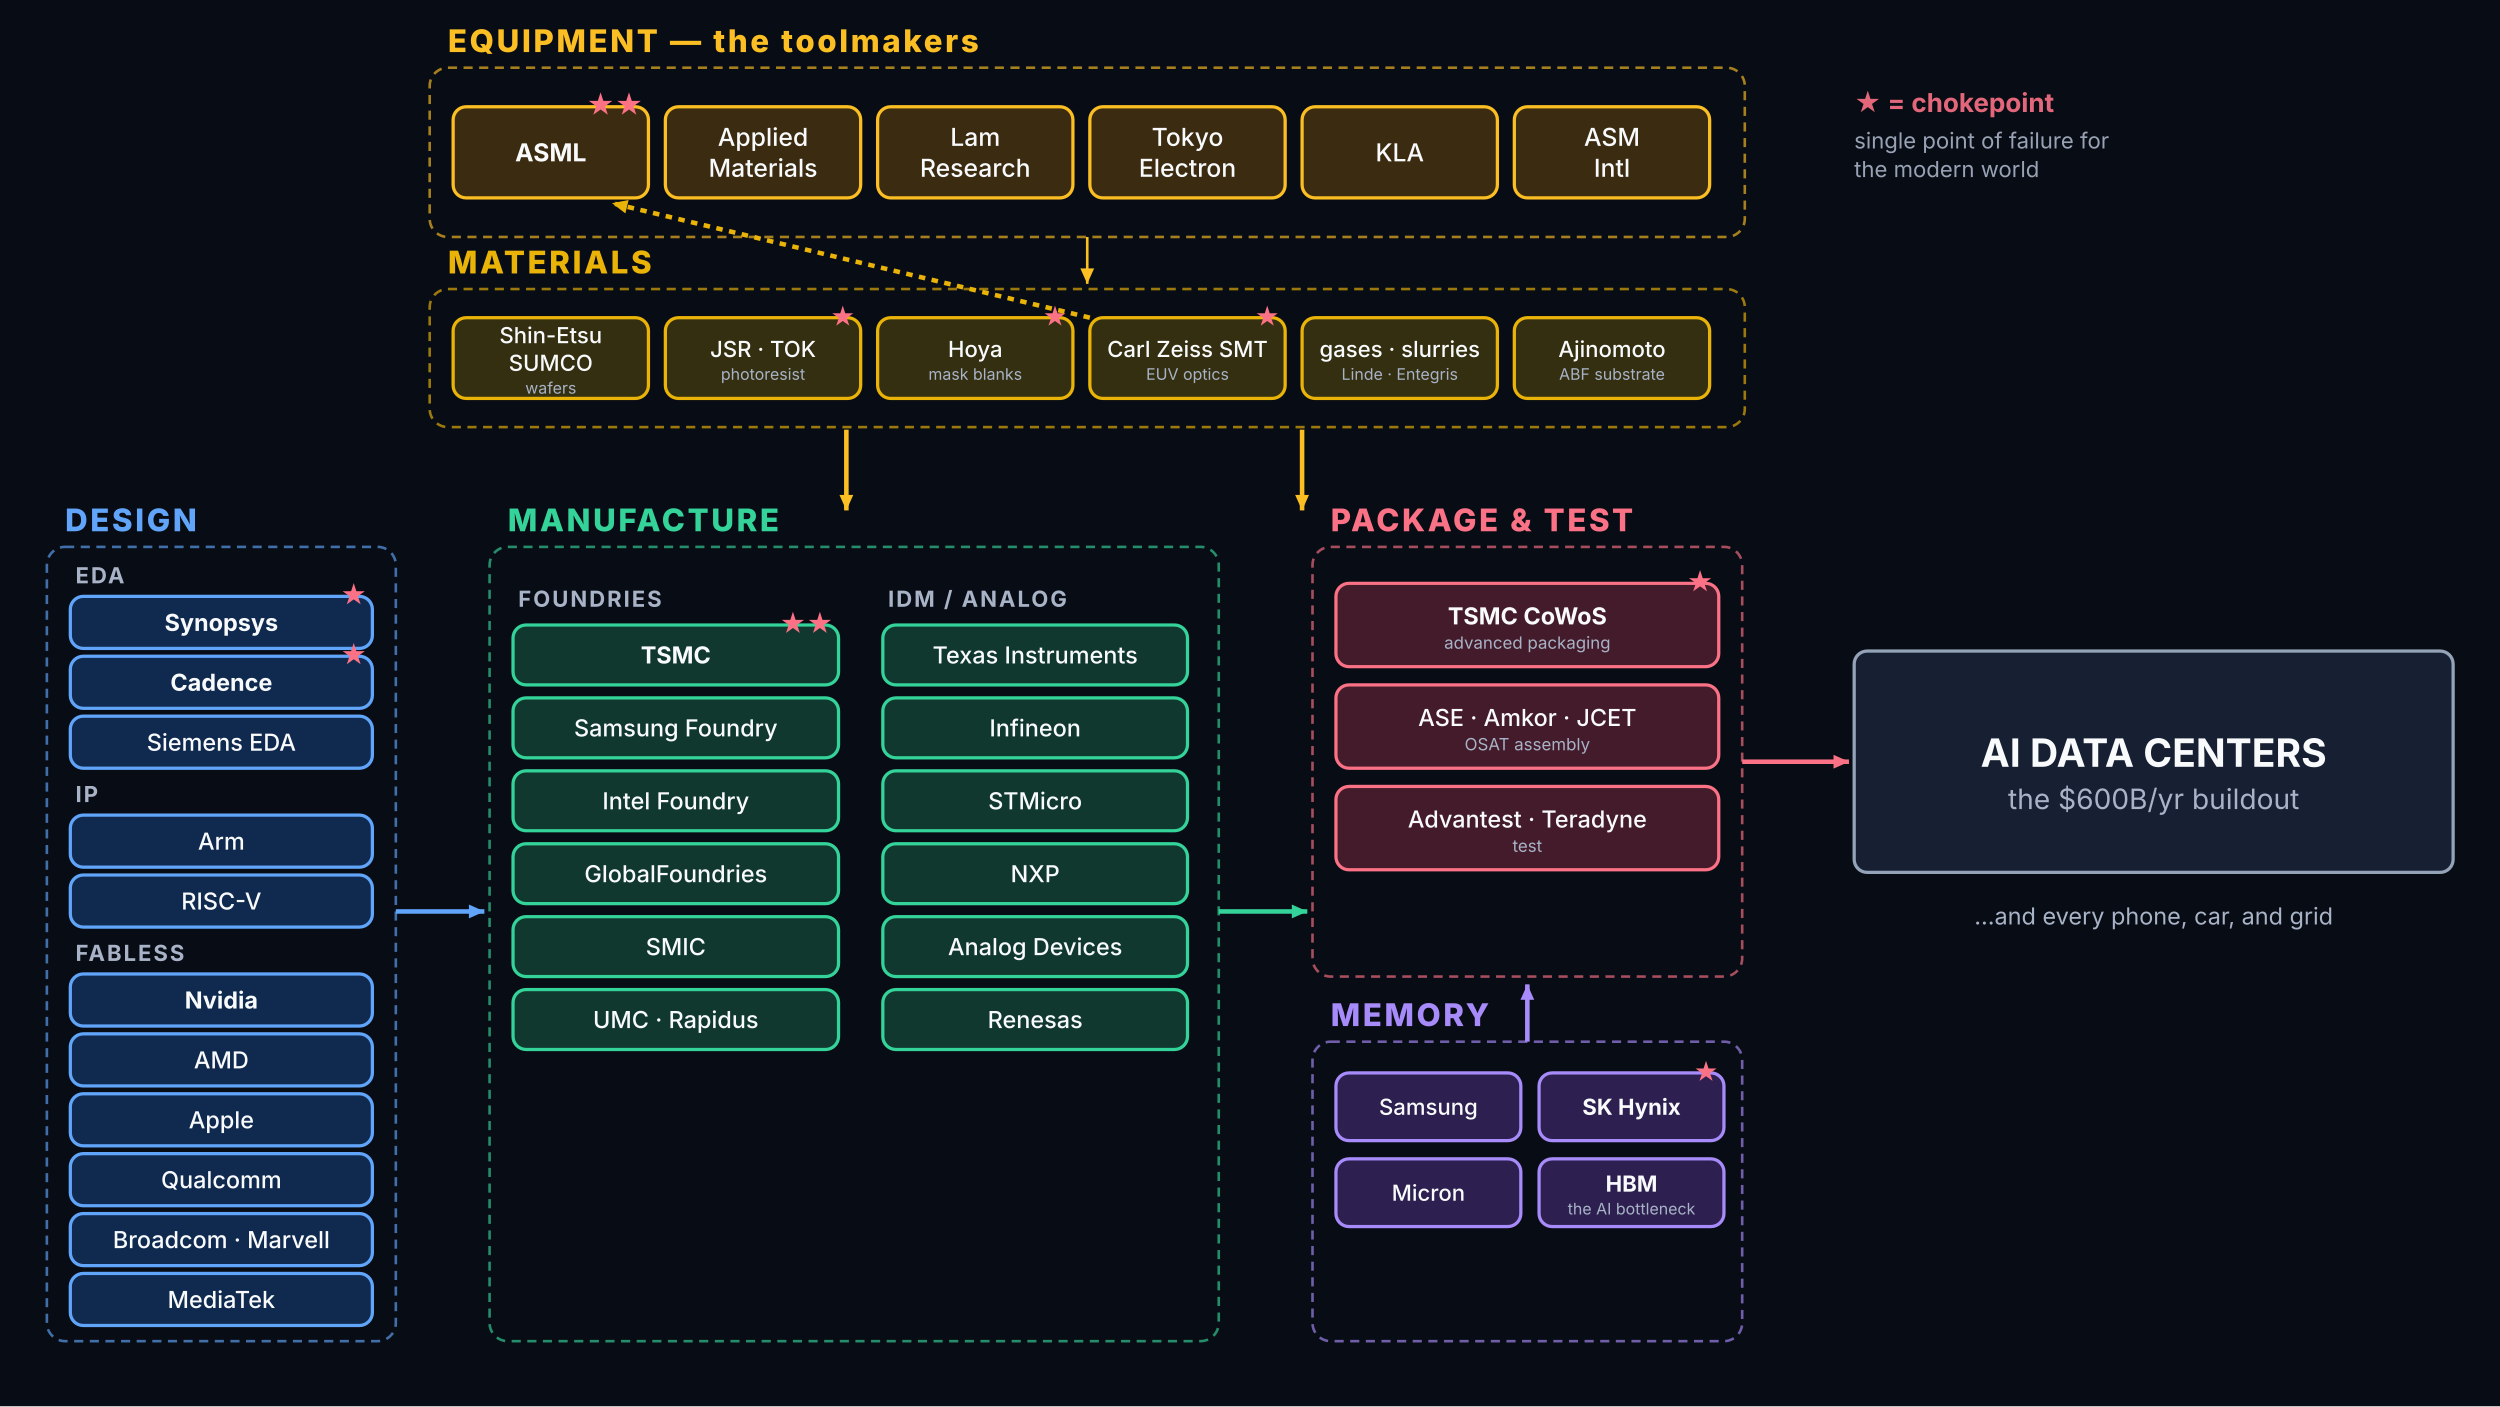
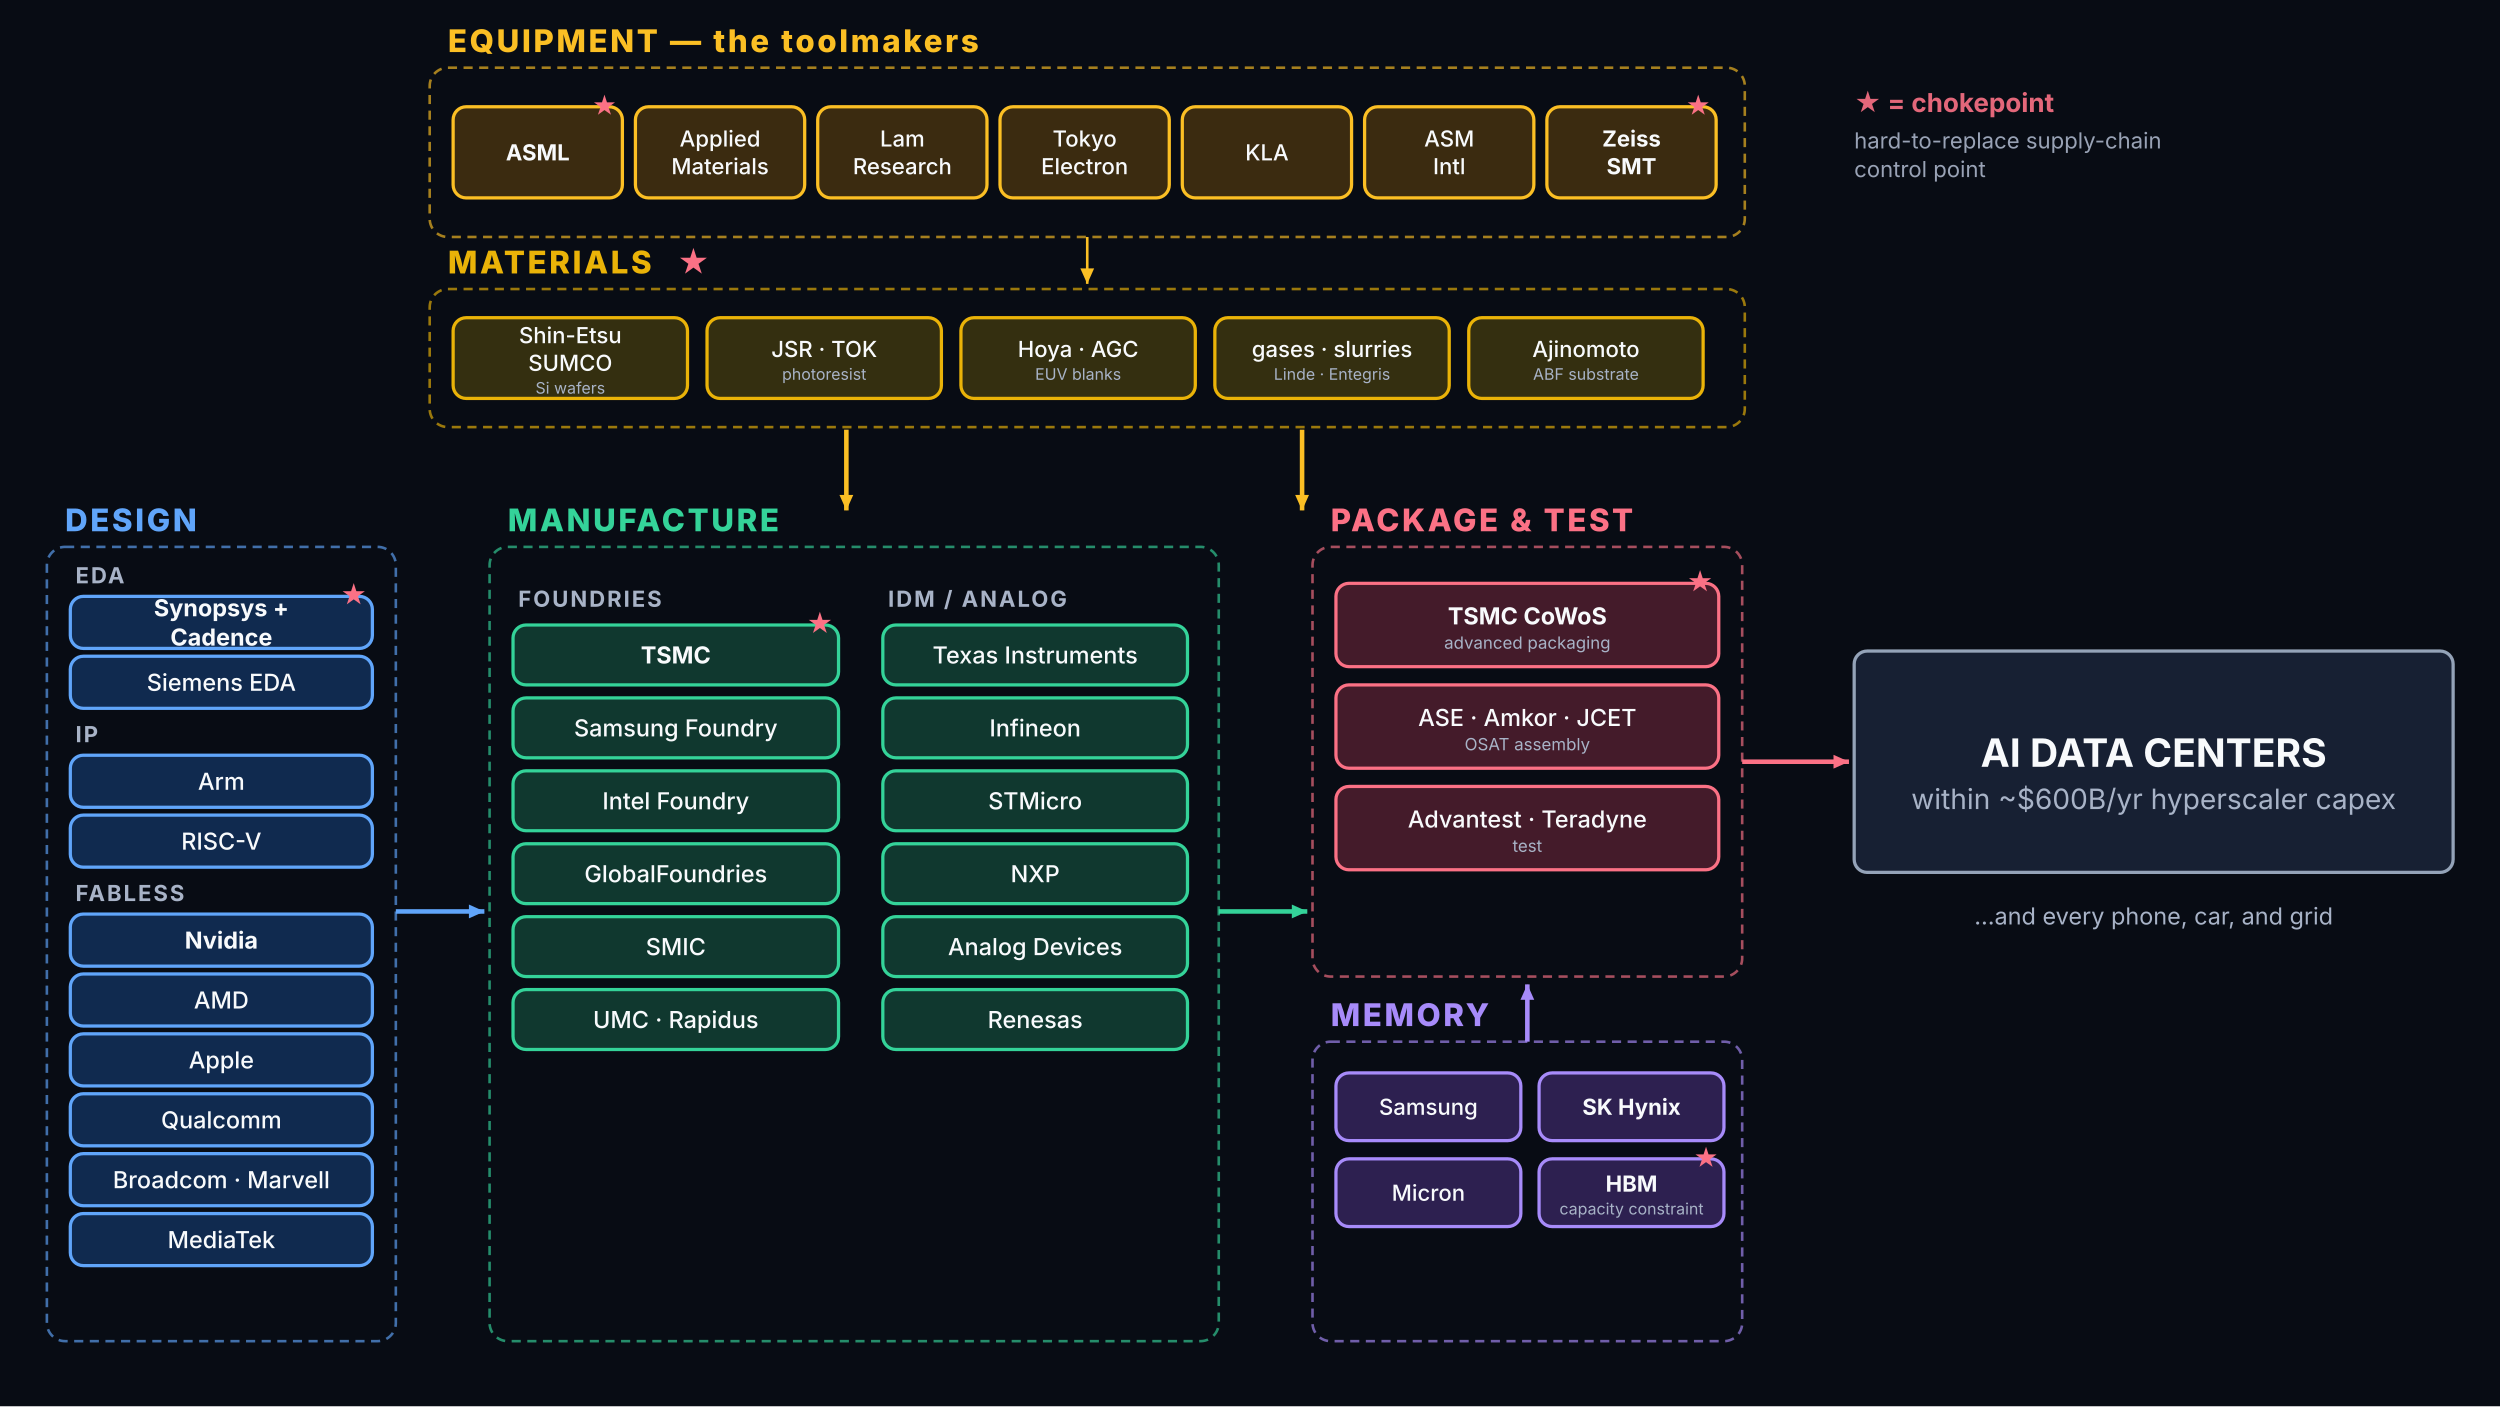
<svg xmlns="http://www.w3.org/2000/svg" viewBox="0 0 1920 1080" font-family="Inter, -apple-system, sans-serif">
  <rect width="1920" height="1080" fill="#080c14" />
  <g opacity="1">
    <rect x="330" y="52" width="1010" height="130" rx="14" fill="none" stroke="#fbbf24" stroke-width="2" stroke-dasharray="7 5" opacity="0.65" />
    <text x="344" y="40" font-size="24" font-weight="800" letter-spacing="2" fill="#fbbf24">EQUIPMENT — the toolmakers</text>
-     <rect x="348" y="82" width="150" height="70" rx="10" fill="#3b2b10" stroke="#fbbf24" stroke-width="2.5" />
-     <text x="423" y="117" text-anchor="middle" dominant-baseline="central" font-size="19" font-weight="700" fill="#f8fafc">ASML</text>
-     <text x="494" y="88" text-anchor="end" font-size="20.9" fill="#fb7185">★★</text>
-     <rect x="511" y="82" width="150" height="70" rx="10" fill="#3b2b10" stroke="#fbbf24" stroke-width="2.5" />
-     <text x="586" y="105.125" text-anchor="middle" dominant-baseline="central" font-size="19" font-weight="500" fill="#f8fafc">Applied</text>
-     <text x="586" y="128.875" text-anchor="middle" dominant-baseline="central" font-size="19" font-weight="500" fill="#f8fafc">Materials</text>
-     <rect x="674" y="82" width="150" height="70" rx="10" fill="#3b2b10" stroke="#fbbf24" stroke-width="2.5" />
-     <text x="749" y="105.125" text-anchor="middle" dominant-baseline="central" font-size="19" font-weight="500" fill="#f8fafc">Lam</text>
-     <text x="749" y="128.875" text-anchor="middle" dominant-baseline="central" font-size="19" font-weight="500" fill="#f8fafc">Research</text>
-     <rect x="837" y="82" width="150" height="70" rx="10" fill="#3b2b10" stroke="#fbbf24" stroke-width="2.5" />
-     <text x="912" y="105.125" text-anchor="middle" dominant-baseline="central" font-size="19" font-weight="500" fill="#f8fafc">Tokyo</text>
-     <text x="912" y="128.875" text-anchor="middle" dominant-baseline="central" font-size="19" font-weight="500" fill="#f8fafc">Electron</text>
-     <rect x="1000" y="82" width="150" height="70" rx="10" fill="#3b2b10" stroke="#fbbf24" stroke-width="2.5" />
-     <text x="1075" y="117" text-anchor="middle" dominant-baseline="central" font-size="19" font-weight="500" fill="#f8fafc">KLA</text>
-     <rect x="1163" y="82" width="150" height="70" rx="10" fill="#3b2b10" stroke="#fbbf24" stroke-width="2.5" />
-     <text x="1238" y="105.125" text-anchor="middle" dominant-baseline="central" font-size="19" font-weight="500" fill="#f8fafc">ASM</text>
-     <text x="1238" y="128.875" text-anchor="middle" dominant-baseline="central" font-size="19" font-weight="500" fill="#f8fafc">Intl</text>
+     <rect x="348" y="82" width="130" height="70" rx="10" fill="#3b2b10" stroke="#fbbf24" stroke-width="2.5" />
+     <text x="413" y="117" text-anchor="middle" dominant-baseline="central" font-size="17" font-weight="700" fill="#f8fafc">ASML</text>
+     <text x="474" y="88" text-anchor="end" font-size="18.7" fill="#fb7185">★</text>
+     <rect x="488" y="82" width="130" height="70" rx="10" fill="#3b2b10" stroke="#fbbf24" stroke-width="2.5" />
+     <text x="553" y="106.375" text-anchor="middle" dominant-baseline="central" font-size="17" font-weight="500" fill="#f8fafc">Applied</text>
+     <text x="553" y="127.625" text-anchor="middle" dominant-baseline="central" font-size="17" font-weight="500" fill="#f8fafc">Materials</text>
+     <rect x="628" y="82" width="130" height="70" rx="10" fill="#3b2b10" stroke="#fbbf24" stroke-width="2.5" />
+     <text x="693" y="106.375" text-anchor="middle" dominant-baseline="central" font-size="17" font-weight="500" fill="#f8fafc">Lam</text>
+     <text x="693" y="127.625" text-anchor="middle" dominant-baseline="central" font-size="17" font-weight="500" fill="#f8fafc">Research</text>
+     <rect x="768" y="82" width="130" height="70" rx="10" fill="#3b2b10" stroke="#fbbf24" stroke-width="2.5" />
+     <text x="833" y="106.375" text-anchor="middle" dominant-baseline="central" font-size="17" font-weight="500" fill="#f8fafc">Tokyo</text>
+     <text x="833" y="127.625" text-anchor="middle" dominant-baseline="central" font-size="17" font-weight="500" fill="#f8fafc">Electron</text>
+     <rect x="908" y="82" width="130" height="70" rx="10" fill="#3b2b10" stroke="#fbbf24" stroke-width="2.5" />
+     <text x="973" y="117" text-anchor="middle" dominant-baseline="central" font-size="17" font-weight="500" fill="#f8fafc">KLA</text>
+     <rect x="1048" y="82" width="130" height="70" rx="10" fill="#3b2b10" stroke="#fbbf24" stroke-width="2.5" />
+     <text x="1113" y="106.375" text-anchor="middle" dominant-baseline="central" font-size="17" font-weight="500" fill="#f8fafc">ASM</text>
+     <text x="1113" y="127.625" text-anchor="middle" dominant-baseline="central" font-size="17" font-weight="500" fill="#f8fafc">Intl</text>
+     <rect x="1188" y="82" width="130" height="70" rx="10" fill="#3b2b10" stroke="#fbbf24" stroke-width="2.5" />
+     <text x="1253" y="106.375" text-anchor="middle" dominant-baseline="central" font-size="17" font-weight="700" fill="#f8fafc">Zeiss</text>
+     <text x="1253" y="127.625" text-anchor="middle" dominant-baseline="central" font-size="17" font-weight="700" fill="#f8fafc">SMT</text>
+     <text x="1314" y="88" text-anchor="end" font-size="18.7" fill="#fb7185">★</text>
  </g>
  <g opacity="1">
    <rect x="330" y="222" width="1010" height="106" rx="14" fill="none" stroke="#eab308" stroke-width="2" stroke-dasharray="7 5" opacity="0.65" />
    <text x="344" y="210" font-size="24" font-weight="800" letter-spacing="2" fill="#eab308">MATERIALS</text>
-     <rect x="348" y="244" width="150" height="62" rx="10" fill="#342f10" stroke="#eab308" stroke-width="2.5" />
-     <text x="423" y="257.375" text-anchor="middle" dominant-baseline="central" font-size="17" font-weight="500" fill="#f8fafc">Shin-Etsu</text>
-     <text x="423" y="278.625" text-anchor="middle" dominant-baseline="central" font-size="17" font-weight="500" fill="#f8fafc">SUMCO</text>
-     <text x="423" y="297.875" text-anchor="middle" dominant-baseline="central" font-size="12.24" fill="#a8b3c7">wafers</text>
-     <rect x="511" y="244" width="150" height="62" rx="10" fill="#342f10" stroke="#eab308" stroke-width="2.5" />
-     <text x="586" y="268" text-anchor="middle" dominant-baseline="central" font-size="17" font-weight="500" fill="#f8fafc">JSR · TOK</text>
-     <text x="586" y="287.25" text-anchor="middle" dominant-baseline="central" font-size="12.24" fill="#a8b3c7">photoresist</text>
-     <text x="657" y="250" text-anchor="end" font-size="18.7" fill="#fb7185">★</text>
-     <rect x="674" y="244" width="150" height="62" rx="10" fill="#342f10" stroke="#eab308" stroke-width="2.5" />
-     <text x="749" y="268" text-anchor="middle" dominant-baseline="central" font-size="17" font-weight="500" fill="#f8fafc">Hoya</text>
-     <text x="749" y="287.25" text-anchor="middle" dominant-baseline="central" font-size="12.24" fill="#a8b3c7">mask blanks</text>
-     <text x="820" y="250" text-anchor="end" font-size="18.7" fill="#fb7185">★</text>
-     <rect x="837" y="244" width="150" height="62" rx="10" fill="#342f10" stroke="#eab308" stroke-width="2.5" />
-     <text x="912" y="268" text-anchor="middle" dominant-baseline="central" font-size="17" font-weight="500" fill="#f8fafc">Carl Zeiss SMT</text>
-     <text x="912" y="287.25" text-anchor="middle" dominant-baseline="central" font-size="12.24" fill="#a8b3c7">EUV optics</text>
-     <text x="983" y="250" text-anchor="end" font-size="18.7" fill="#fb7185">★</text>
-     <rect x="1000" y="244" width="150" height="62" rx="10" fill="#342f10" stroke="#eab308" stroke-width="2.5" />
-     <text x="1075" y="268" text-anchor="middle" dominant-baseline="central" font-size="17" font-weight="500" fill="#f8fafc">gases · slurries</text>
-     <text x="1075" y="287.25" text-anchor="middle" dominant-baseline="central" font-size="12.24" fill="#a8b3c7">Linde · Entegris</text>
-     <rect x="1163" y="244" width="150" height="62" rx="10" fill="#342f10" stroke="#eab308" stroke-width="2.5" />
-     <text x="1238" y="268" text-anchor="middle" dominant-baseline="central" font-size="17" font-weight="500" fill="#f8fafc">Ajinomoto</text>
-     <text x="1238" y="287.25" text-anchor="middle" dominant-baseline="central" font-size="12.24" fill="#a8b3c7">ABF substrate</text>
-     <line x1="837" y1="244" x2="470" y2="156" stroke="#eab308" stroke-width="3.5" stroke-dasharray="5 5" />
-     <polygon points="470,156 482.779,153.613 480.307,163.923" fill="#eab308" />
+     <text x="520" y="210" font-size="24" font-weight="800" fill="#fb7185">★</text>
+     <rect x="348" y="244" width="180" height="62" rx="10" fill="#342f10" stroke="#eab308" stroke-width="2.5" />
+     <text x="438" y="257.375" text-anchor="middle" dominant-baseline="central" font-size="17" font-weight="500" fill="#f8fafc">Shin-Etsu</text>
+     <text x="438" y="278.625" text-anchor="middle" dominant-baseline="central" font-size="17" font-weight="500" fill="#f8fafc">SUMCO</text>
+     <text x="438" y="297.875" text-anchor="middle" dominant-baseline="central" font-size="12.24" fill="#a8b3c7">Si wafers</text>
+     <rect x="543" y="244" width="180" height="62" rx="10" fill="#342f10" stroke="#eab308" stroke-width="2.5" />
+     <text x="633" y="268" text-anchor="middle" dominant-baseline="central" font-size="17" font-weight="500" fill="#f8fafc">JSR · TOK</text>
+     <text x="633" y="287.25" text-anchor="middle" dominant-baseline="central" font-size="12.24" fill="#a8b3c7">photoresist</text>
+     <rect x="738" y="244" width="180" height="62" rx="10" fill="#342f10" stroke="#eab308" stroke-width="2.5" />
+     <text x="828" y="268" text-anchor="middle" dominant-baseline="central" font-size="17" font-weight="500" fill="#f8fafc">Hoya · AGC</text>
+     <text x="828" y="287.25" text-anchor="middle" dominant-baseline="central" font-size="12.24" fill="#a8b3c7">EUV blanks</text>
+     <rect x="933" y="244" width="180" height="62" rx="10" fill="#342f10" stroke="#eab308" stroke-width="2.5" />
+     <text x="1023" y="268" text-anchor="middle" dominant-baseline="central" font-size="17" font-weight="500" fill="#f8fafc">gases · slurries</text>
+     <text x="1023" y="287.25" text-anchor="middle" dominant-baseline="central" font-size="12.24" fill="#a8b3c7">Linde · Entegris</text>
+     <rect x="1128" y="244" width="180" height="62" rx="10" fill="#342f10" stroke="#eab308" stroke-width="2.5" />
+     <text x="1218" y="268" text-anchor="middle" dominant-baseline="central" font-size="17" font-weight="500" fill="#f8fafc">Ajinomoto</text>
+     <text x="1218" y="287.25" text-anchor="middle" dominant-baseline="central" font-size="12.24" fill="#a8b3c7">ABF substrate</text>
  </g>
  <g opacity="1">
    <line x1="650" y1="330" x2="650" y2="392" stroke="#fbbf24" stroke-width="3.5" />
    <polygon points="650,392 644.699,380.13 655.301,380.13" fill="#fbbf24" />
    <line x1="1000" y1="330" x2="1000" y2="392" stroke="#fbbf24" stroke-width="3.5" />
    <polygon points="1000,392 994.699,380.13 1005.301,380.13" fill="#fbbf24" />
    <line x1="835" y1="182" x2="835" y2="218" stroke="#fbbf24" stroke-width="2" />
    <polygon points="835,218 829.699,206.13 840.301,206.13" fill="#fbbf24" />
  </g>
  <g opacity="1">
    <rect x="36" y="420" width="268" height="610" rx="14" fill="none" stroke="#60a5fa" stroke-width="2" stroke-dasharray="7 5" opacity="0.65" />
    <text x="50" y="408" font-size="24" font-weight="800" letter-spacing="2" fill="#60a5fa">DESIGN</text>
    <text x="58" y="448" font-size="17" font-weight="700" letter-spacing="1.5" fill="#a8b3c7">EDA</text>
    <rect x="54" y="458" width="232" height="40" rx="10" fill="#102a4f" stroke="#60a5fa" stroke-width="2.5" />
-     <text x="170" y="478" text-anchor="middle" dominant-baseline="central" font-size="18" font-weight="700" fill="#f8fafc">Synopsys</text>
+     <text x="170" y="466.75" text-anchor="middle" dominant-baseline="central" font-size="18" font-weight="700" fill="#f8fafc">Synopsys +</text>
+     <text x="170" y="489.25" text-anchor="middle" dominant-baseline="central" font-size="18" font-weight="700" fill="#f8fafc">Cadence</text>
    <text x="282" y="464" text-anchor="end" font-size="19.8" fill="#fb7185">★</text>
    <rect x="54" y="504" width="232" height="40" rx="10" fill="#102a4f" stroke="#60a5fa" stroke-width="2.5" />
-     <text x="170" y="524" text-anchor="middle" dominant-baseline="central" font-size="18" font-weight="700" fill="#f8fafc">Cadence</text>
-     <text x="282" y="510" text-anchor="end" font-size="19.8" fill="#fb7185">★</text>
-     <rect x="54" y="550" width="232" height="40" rx="10" fill="#102a4f" stroke="#60a5fa" stroke-width="2.5" />
-     <text x="170" y="570" text-anchor="middle" dominant-baseline="central" font-size="18" font-weight="500" fill="#f8fafc">Siemens EDA</text>
-     <text x="58" y="616" font-size="17" font-weight="700" letter-spacing="1.5" fill="#a8b3c7">IP</text>
+     <text x="170" y="524" text-anchor="middle" dominant-baseline="central" font-size="18" font-weight="500" fill="#f8fafc">Siemens EDA</text>
+     <text x="58" y="570" font-size="17" font-weight="700" letter-spacing="1.5" fill="#a8b3c7">IP</text>
+     <rect x="54" y="580" width="232" height="40" rx="10" fill="#102a4f" stroke="#60a5fa" stroke-width="2.5" />
+     <text x="170" y="600" text-anchor="middle" dominant-baseline="central" font-size="18" font-weight="500" fill="#f8fafc">Arm</text>
    <rect x="54" y="626" width="232" height="40" rx="10" fill="#102a4f" stroke="#60a5fa" stroke-width="2.5" />
-     <text x="170" y="646" text-anchor="middle" dominant-baseline="central" font-size="18" font-weight="500" fill="#f8fafc">Arm</text>
-     <rect x="54" y="672" width="232" height="40" rx="10" fill="#102a4f" stroke="#60a5fa" stroke-width="2.5" />
-     <text x="170" y="692" text-anchor="middle" dominant-baseline="central" font-size="18" font-weight="500" fill="#f8fafc">RISC-V</text>
-     <text x="58" y="738" font-size="17" font-weight="700" letter-spacing="1.5" fill="#a8b3c7">FABLESS</text>
+     <text x="170" y="646" text-anchor="middle" dominant-baseline="central" font-size="18" font-weight="500" fill="#f8fafc">RISC-V</text>
+     <text x="58" y="692" font-size="17" font-weight="700" letter-spacing="1.5" fill="#a8b3c7">FABLESS</text>
+     <rect x="54" y="702" width="232" height="40" rx="10" fill="#102a4f" stroke="#60a5fa" stroke-width="2.5" />
+     <text x="170" y="722" text-anchor="middle" dominant-baseline="central" font-size="18" font-weight="700" fill="#f8fafc">Nvidia</text>
    <rect x="54" y="748" width="232" height="40" rx="10" fill="#102a4f" stroke="#60a5fa" stroke-width="2.5" />
-     <text x="170" y="768" text-anchor="middle" dominant-baseline="central" font-size="18" font-weight="700" fill="#f8fafc">Nvidia</text>
+     <text x="170" y="768" text-anchor="middle" dominant-baseline="central" font-size="18" font-weight="500" fill="#f8fafc">AMD</text>
    <rect x="54" y="794" width="232" height="40" rx="10" fill="#102a4f" stroke="#60a5fa" stroke-width="2.5" />
-     <text x="170" y="814" text-anchor="middle" dominant-baseline="central" font-size="18" font-weight="500" fill="#f8fafc">AMD</text>
+     <text x="170" y="814" text-anchor="middle" dominant-baseline="central" font-size="18" font-weight="500" fill="#f8fafc">Apple</text>
    <rect x="54" y="840" width="232" height="40" rx="10" fill="#102a4f" stroke="#60a5fa" stroke-width="2.5" />
-     <text x="170" y="860" text-anchor="middle" dominant-baseline="central" font-size="18" font-weight="500" fill="#f8fafc">Apple</text>
+     <text x="170" y="860" text-anchor="middle" dominant-baseline="central" font-size="18" font-weight="500" fill="#f8fafc">Qualcomm</text>
    <rect x="54" y="886" width="232" height="40" rx="10" fill="#102a4f" stroke="#60a5fa" stroke-width="2.5" />
-     <text x="170" y="906" text-anchor="middle" dominant-baseline="central" font-size="18" font-weight="500" fill="#f8fafc">Qualcomm</text>
+     <text x="170" y="906" text-anchor="middle" dominant-baseline="central" font-size="18" font-weight="500" fill="#f8fafc">Broadcom · Marvell</text>
    <rect x="54" y="932" width="232" height="40" rx="10" fill="#102a4f" stroke="#60a5fa" stroke-width="2.5" />
-     <text x="170" y="952" text-anchor="middle" dominant-baseline="central" font-size="18" font-weight="500" fill="#f8fafc">Broadcom · Marvell</text>
-     <rect x="54" y="978" width="232" height="40" rx="10" fill="#102a4f" stroke="#60a5fa" stroke-width="2.5" />
-     <text x="170" y="998" text-anchor="middle" dominant-baseline="central" font-size="18" font-weight="500" fill="#f8fafc">MediaTek</text>
+     <text x="170" y="952" text-anchor="middle" dominant-baseline="central" font-size="18" font-weight="500" fill="#f8fafc">MediaTek</text>
    <line x1="304" y1="700" x2="372" y2="700" stroke="#60a5fa" stroke-width="3.5" />
    <polygon points="372,700 360.13,705.301 360.13,694.699" fill="#60a5fa" />
  </g>
  <g opacity="1">
    <rect x="376" y="420" width="560" height="610" rx="14" fill="none" stroke="#34d399" stroke-width="2" stroke-dasharray="7 5" opacity="0.65" />
    <text x="390" y="408" font-size="24" font-weight="800" letter-spacing="2" fill="#34d399">MANUFACTURE</text>
    <text x="398" y="466" font-size="17" font-weight="700" letter-spacing="1.5" fill="#a8b3c7">FOUNDRIES</text>
    <rect x="394" y="480" width="250" height="46" rx="10" fill="#10382f" stroke="#34d399" stroke-width="2.5" />
    <text x="519" y="503" text-anchor="middle" dominant-baseline="central" font-size="18" font-weight="700" fill="#f8fafc">TSMC</text>
-     <text x="640" y="486" text-anchor="end" font-size="19.8" fill="#fb7185">★★</text>
+     <text x="640" y="486" text-anchor="end" font-size="19.8" fill="#fb7185">★</text>
    <rect x="394" y="536" width="250" height="46" rx="10" fill="#10382f" stroke="#34d399" stroke-width="2.5" />
    <text x="519" y="559" text-anchor="middle" dominant-baseline="central" font-size="18" font-weight="500" fill="#f8fafc">Samsung Foundry</text>
    <rect x="394" y="592" width="250" height="46" rx="10" fill="#10382f" stroke="#34d399" stroke-width="2.5" />
    <text x="519" y="615" text-anchor="middle" dominant-baseline="central" font-size="18" font-weight="500" fill="#f8fafc">Intel Foundry</text>
    <rect x="394" y="648" width="250" height="46" rx="10" fill="#10382f" stroke="#34d399" stroke-width="2.5" />
    <text x="519" y="671" text-anchor="middle" dominant-baseline="central" font-size="18" font-weight="500" fill="#f8fafc">GlobalFoundries</text>
    <rect x="394" y="704" width="250" height="46" rx="10" fill="#10382f" stroke="#34d399" stroke-width="2.5" />
    <text x="519" y="727" text-anchor="middle" dominant-baseline="central" font-size="18" font-weight="500" fill="#f8fafc">SMIC</text>
    <rect x="394" y="760" width="250" height="46" rx="10" fill="#10382f" stroke="#34d399" stroke-width="2.5" />
    <text x="519" y="783" text-anchor="middle" dominant-baseline="central" font-size="18" font-weight="500" fill="#f8fafc">UMC · Rapidus</text>
    <text x="682" y="466" font-size="17" font-weight="700" letter-spacing="1.5" fill="#a8b3c7">IDM / ANALOG</text>
    <rect x="678" y="480" width="234" height="46" rx="10" fill="#10382f" stroke="#34d399" stroke-width="2.5" />
    <text x="795" y="503" text-anchor="middle" dominant-baseline="central" font-size="18" font-weight="500" fill="#f8fafc">Texas Instruments</text>
    <rect x="678" y="536" width="234" height="46" rx="10" fill="#10382f" stroke="#34d399" stroke-width="2.5" />
    <text x="795" y="559" text-anchor="middle" dominant-baseline="central" font-size="18" font-weight="500" fill="#f8fafc">Infineon</text>
    <rect x="678" y="592" width="234" height="46" rx="10" fill="#10382f" stroke="#34d399" stroke-width="2.5" />
    <text x="795" y="615" text-anchor="middle" dominant-baseline="central" font-size="18" font-weight="500" fill="#f8fafc">STMicro</text>
    <rect x="678" y="648" width="234" height="46" rx="10" fill="#10382f" stroke="#34d399" stroke-width="2.5" />
    <text x="795" y="671" text-anchor="middle" dominant-baseline="central" font-size="18" font-weight="500" fill="#f8fafc">NXP</text>
    <rect x="678" y="704" width="234" height="46" rx="10" fill="#10382f" stroke="#34d399" stroke-width="2.5" />
    <text x="795" y="727" text-anchor="middle" dominant-baseline="central" font-size="18" font-weight="500" fill="#f8fafc">Analog Devices</text>
    <rect x="678" y="760" width="234" height="46" rx="10" fill="#10382f" stroke="#34d399" stroke-width="2.5" />
    <text x="795" y="783" text-anchor="middle" dominant-baseline="central" font-size="18" font-weight="500" fill="#f8fafc">Renesas</text>
    <line x1="936" y1="700" x2="1004" y2="700" stroke="#34d399" stroke-width="3.5" />
    <polygon points="1004,700 992.13,705.301 992.13,694.699" fill="#34d399" />
  </g>
  <g opacity="1">
    <rect x="1008" y="800" width="330" height="230" rx="14" fill="none" stroke="#a78bfa" stroke-width="2" stroke-dasharray="7 5" opacity="0.65" />
    <text x="1022" y="788" font-size="24" font-weight="800" letter-spacing="2" fill="#a78bfa">MEMORY</text>
    <rect x="1026" y="824" width="142" height="52" rx="10" fill="#2d2050" stroke="#a78bfa" stroke-width="2.5" />
    <text x="1097" y="850" text-anchor="middle" dominant-baseline="central" font-size="17" font-weight="500" fill="#f8fafc">Samsung</text>
    <rect x="1182" y="824" width="142" height="52" rx="10" fill="#2d2050" stroke="#a78bfa" stroke-width="2.5" />
    <text x="1253" y="850" text-anchor="middle" dominant-baseline="central" font-size="17" font-weight="700" fill="#f8fafc">SK Hynix</text>
-     <text x="1320" y="830" text-anchor="end" font-size="18.7" fill="#fb7185">★</text>
    <rect x="1026" y="890" width="142" height="52" rx="10" fill="#2d2050" stroke="#a78bfa" stroke-width="2.5" />
    <text x="1097" y="916" text-anchor="middle" dominant-baseline="central" font-size="17" font-weight="500" fill="#f8fafc">Micron</text>
    <rect x="1182" y="890" width="142" height="52" rx="10" fill="#2d2050" stroke="#a78bfa" stroke-width="2.5" />
    <text x="1253" y="909" text-anchor="middle" dominant-baseline="central" font-size="17" font-weight="700" fill="#f8fafc">HBM</text>
-     <text x="1253" y="928.25" text-anchor="middle" dominant-baseline="central" font-size="12.24" fill="#a8b3c7">the AI bottleneck</text>
+     <text x="1253" y="928.25" text-anchor="middle" dominant-baseline="central" font-size="12.24" fill="#a8b3c7">capacity constraint</text>
+     <text x="1320" y="896" text-anchor="end" font-size="18.7" fill="#fb7185">★</text>
    <line x1="1173" y1="800" x2="1173" y2="756" stroke="#a78bfa" stroke-width="3.5" />
    <polygon points="1173,756 1178.301,767.87 1167.699,767.87" fill="#a78bfa" />
  </g>
  <g opacity="1">
    <rect x="1008" y="420" width="330" height="330" rx="14" fill="none" stroke="#fb7185" stroke-width="2" stroke-dasharray="7 5" opacity="0.65" />
    <text x="1022" y="408" font-size="24" font-weight="800" letter-spacing="2" fill="#fb7185">PACKAGE &amp; TEST</text>
    <rect x="1026" y="448" width="294" height="64" rx="10" fill="#441b2a" stroke="#fb7185" stroke-width="2.5" />
    <text x="1173" y="473" text-anchor="middle" dominant-baseline="central" font-size="18" font-weight="700" fill="#f8fafc">TSMC CoWoS</text>
    <text x="1173" y="493.5" text-anchor="middle" dominant-baseline="central" font-size="12.96" fill="#a8b3c7">advanced packaging</text>
    <text x="1316" y="454" text-anchor="end" font-size="19.8" fill="#fb7185">★</text>
    <rect x="1026" y="526" width="294" height="64" rx="10" fill="#441b2a" stroke="#fb7185" stroke-width="2.5" />
    <text x="1173" y="551" text-anchor="middle" dominant-baseline="central" font-size="18" font-weight="500" fill="#f8fafc">ASE · Amkor · JCET</text>
    <text x="1173" y="571.5" text-anchor="middle" dominant-baseline="central" font-size="12.96" fill="#a8b3c7">OSAT assembly</text>
    <rect x="1026" y="604" width="294" height="64" rx="10" fill="#441b2a" stroke="#fb7185" stroke-width="2.5" />
    <text x="1173" y="629" text-anchor="middle" dominant-baseline="central" font-size="18" font-weight="500" fill="#f8fafc">Advantest · Teradyne</text>
    <text x="1173" y="649.5" text-anchor="middle" dominant-baseline="central" font-size="12.96" fill="#a8b3c7">test</text>
    <line x1="1338" y1="585" x2="1420" y2="585" stroke="#fb7185" stroke-width="3.5" />
    <polygon points="1420,585 1408.13,590.301 1408.13,579.699" fill="#fb7185" />
  </g>
  <g opacity="1">
    <rect x="1424" y="500" width="460" height="170" rx="10" fill="#172033" stroke="#94a3b8" stroke-width="2.5" />
    <text x="1654" y="578" text-anchor="middle" dominant-baseline="central" font-size="30" font-weight="700" fill="#f8fafc">AI DATA CENTERS</text>
-     <text x="1654" y="613.5" text-anchor="middle" dominant-baseline="central" font-size="21.6" fill="#a8b3c7">the $600B/yr buildout</text>
+     <text x="1654" y="613.5" text-anchor="middle" dominant-baseline="central" font-size="21.6" fill="#a8b3c7">within ~$600B/yr hyperscaler capex</text>
    <text x="1654" y="710" text-anchor="middle" font-size="18" fill="#a8b3c7">…and every phone, car, and grid</text>
  </g>
  <g opacity="0.9">
    <text x="1424" y="86" font-size="20" fill="#fb7185" font-weight="700">★ = chokepoint</text>
-     <text x="1424" y="114" font-size="17" fill="#a8b3c7">single point of failure for</text>
-     <text x="1424" y="136" font-size="17" fill="#a8b3c7">the modern world</text>
+     <text x="1424" y="114" font-size="17" fill="#a8b3c7">hard-to-replace supply-chain</text>
+     <text x="1424" y="136" font-size="17" fill="#a8b3c7">control point</text>
  </g>
</svg>
